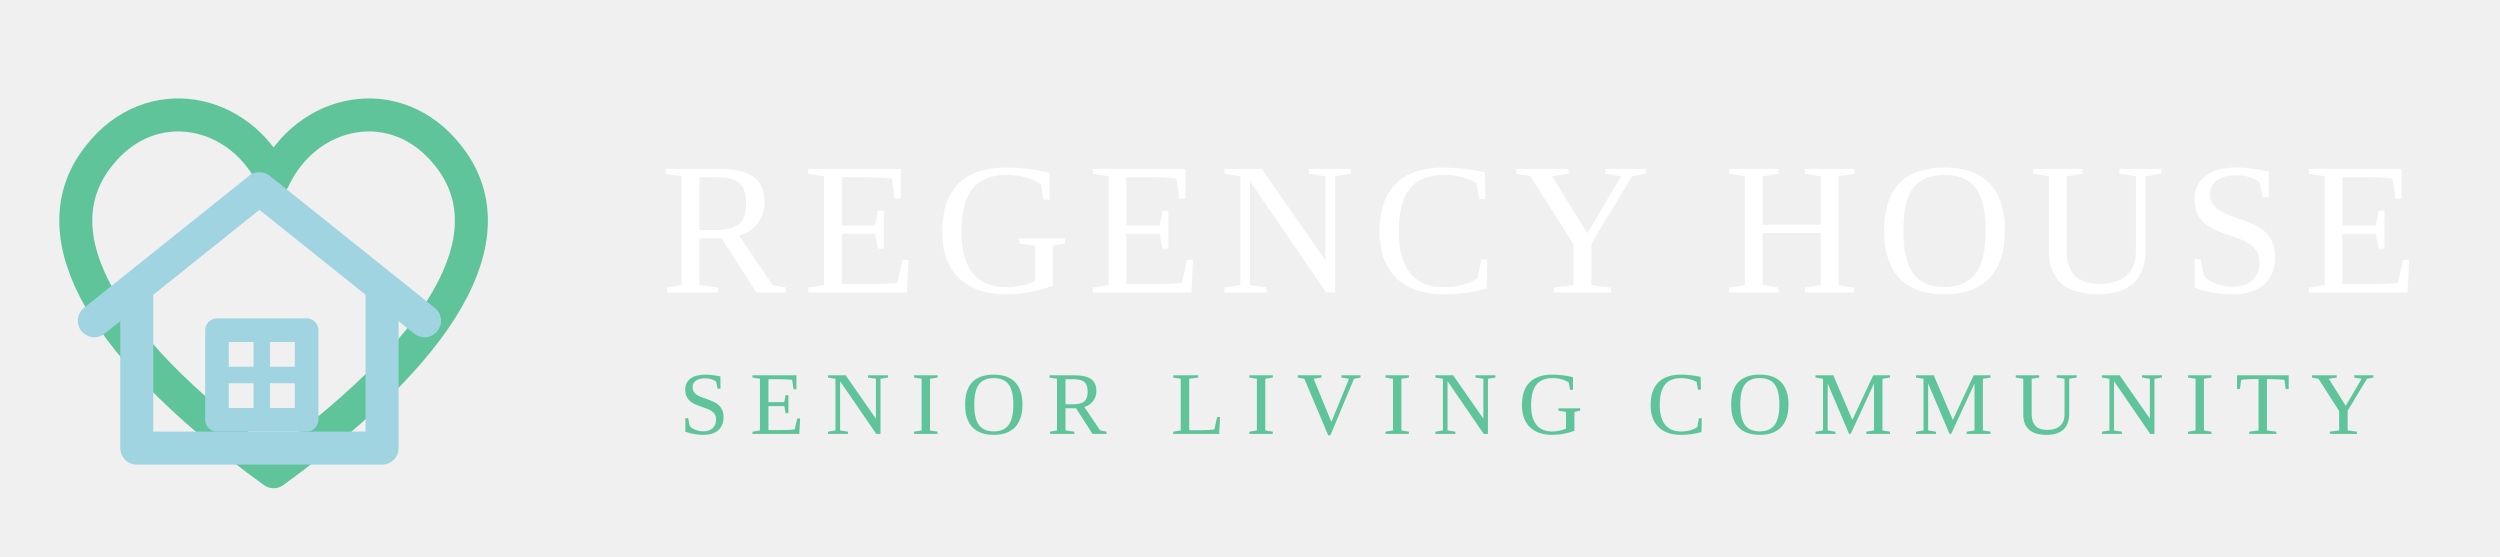
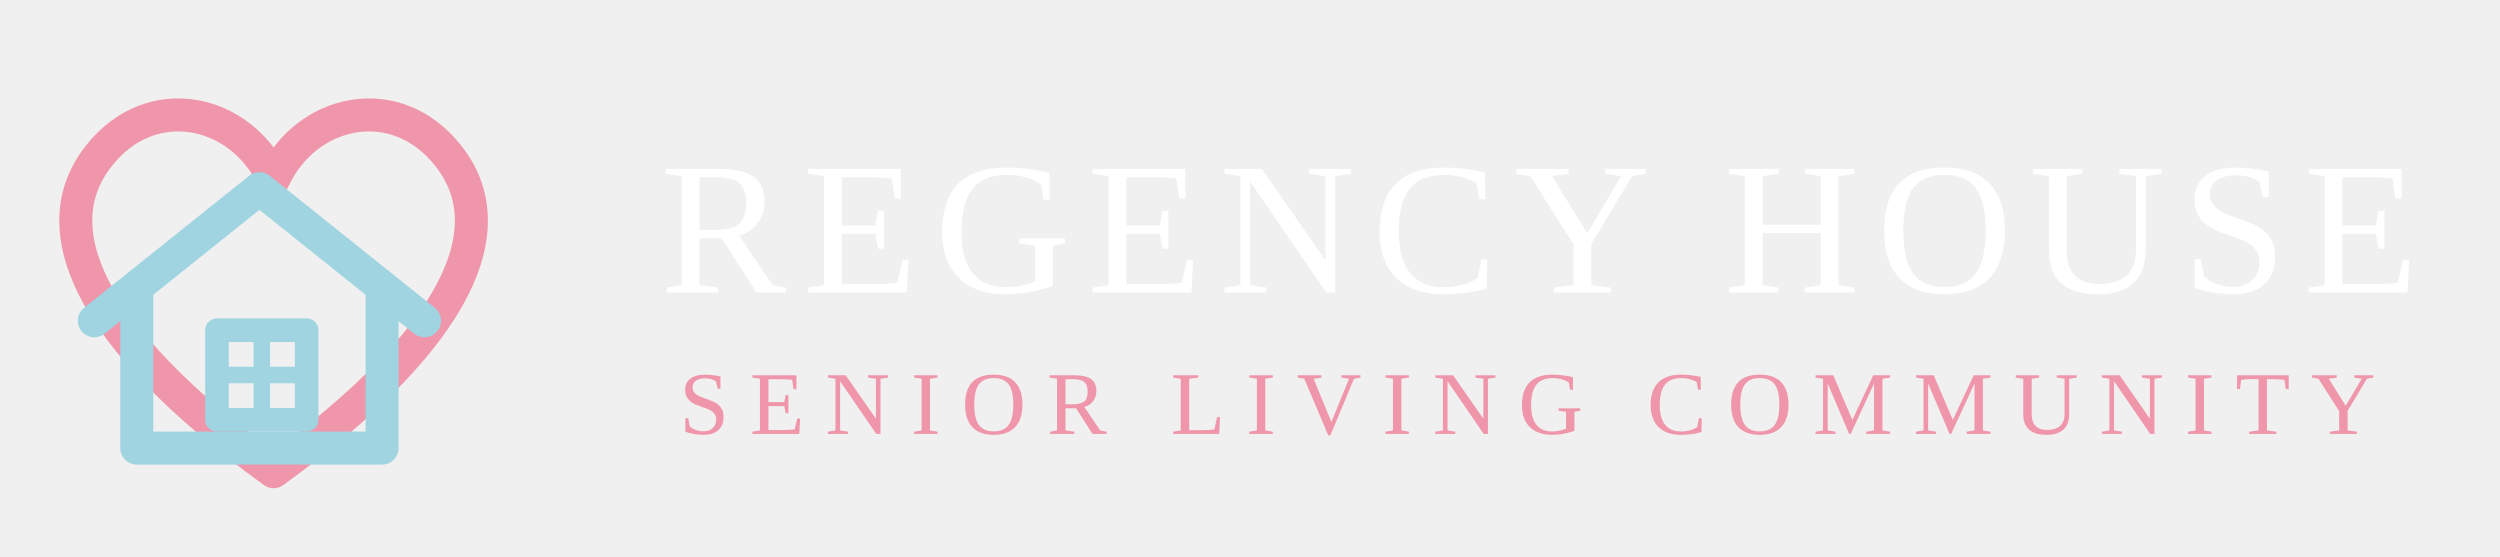
<svg xmlns="http://www.w3.org/2000/svg" viewBox="0 0 530 118" role="img" aria-label="Regency House — Senior Living Community">
  <g fill="none" stroke-linecap="round" stroke-linejoin="round">
-     <path d="M58 100 C 18 71 9 48 21 33 C 32 19 51 23 58 38 C 65 23 84 19 95 33 C 107 48 98 71 58 100 Z" stroke="#5fc49a" stroke-width="7" />
+     <path d="M58 100 C 18 71 9 48 21 33 C 32 19 51 23 58 38 C 65 23 84 19 95 33 C 107 48 98 71 58 100 Z" stroke="#f096aa" stroke-width="7" />
    <path d="M20 68 L55 40 L90 68" stroke="#9fd4e0" stroke-width="7" />
    <path d="M29 63 L29 95 L81 95 L81 63" stroke="#9fd4e0" stroke-width="7" />
    <rect x="46" y="70" width="19" height="19" stroke="#9fd4e0" stroke-width="5" />
    <path d="M55.5 70 L55.5 89 M46 79.5 L65 79.5" stroke="#9fd4e0" stroke-width="3.5" />
  </g>
  <text x="140" y="62" font-family="Georgia, 'Times New Roman', serif" font-size="40" fill="#ffffff" letter-spacing="3.5">REGENCY HOUSE</text>
-   <text x="144" y="92" font-family="Georgia, 'Times New Roman', serif" font-size="19" fill="#5fc49a" letter-spacing="4.4">SENIOR LIVING COMMUNITY</text>
+   <text x="144" y="92" font-family="Georgia, 'Times New Roman', serif" font-size="19" fill="#f096aa" letter-spacing="4.4">SENIOR LIVING COMMUNITY</text>
</svg>
